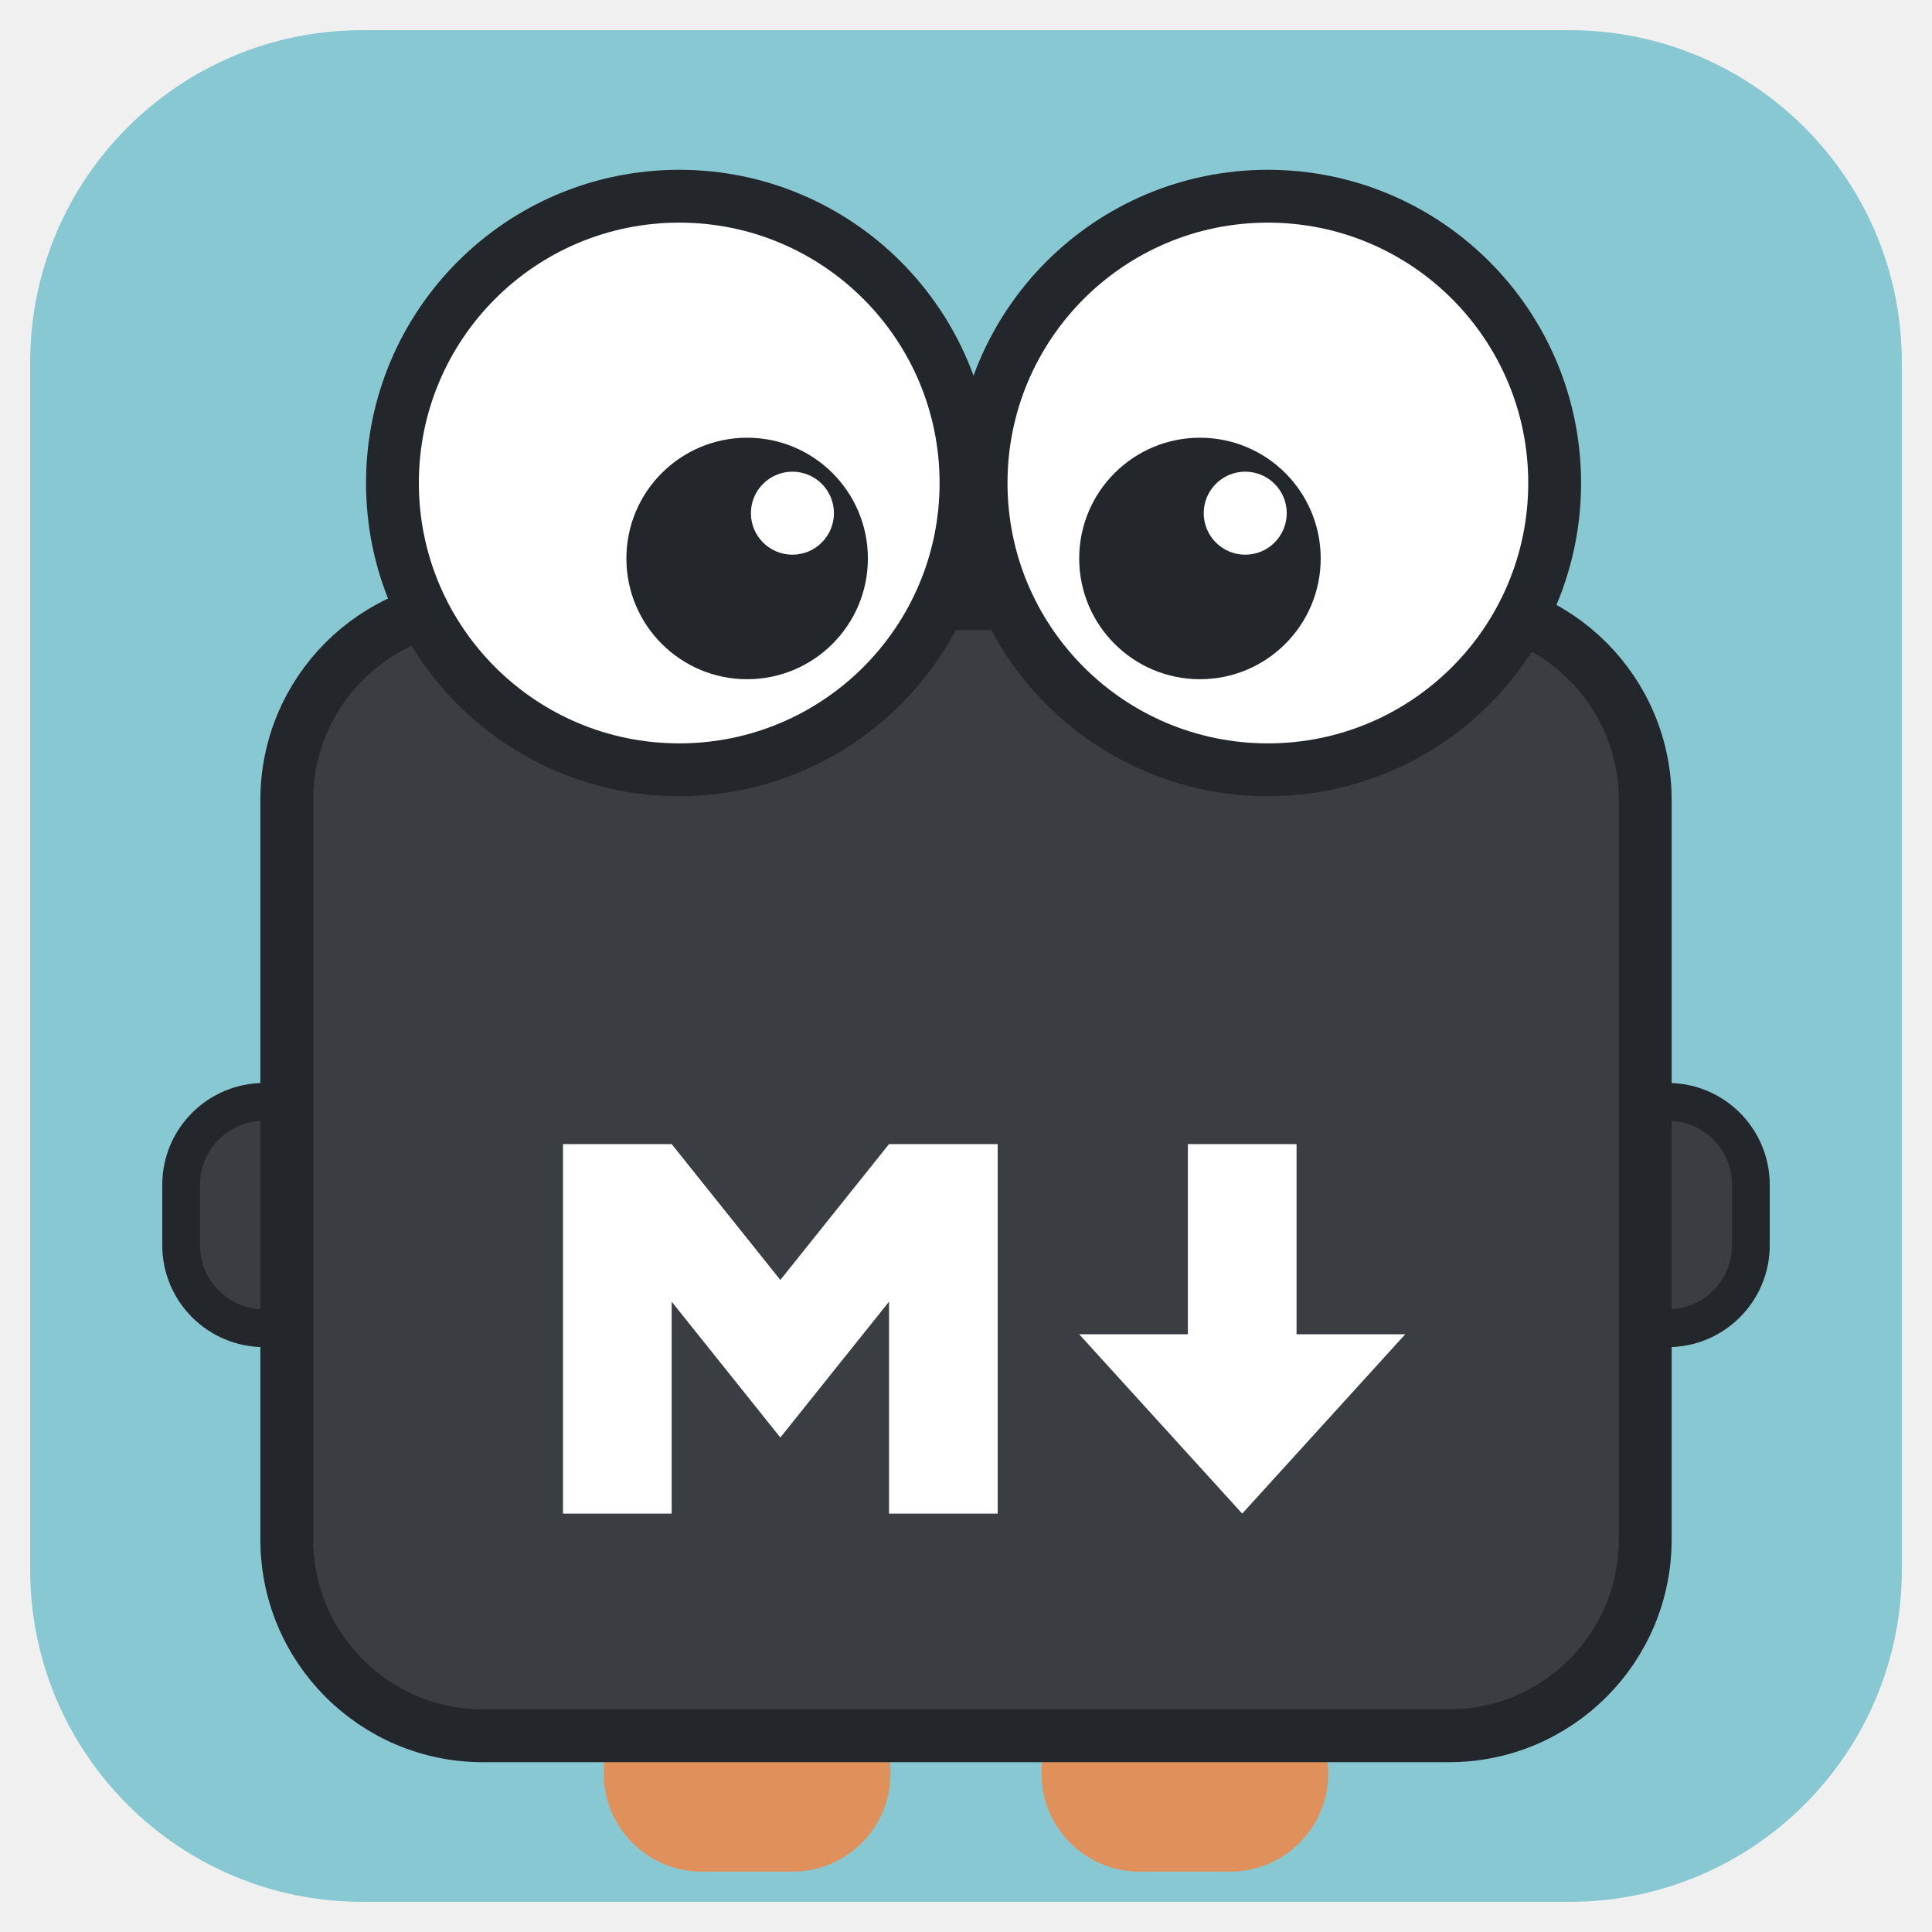
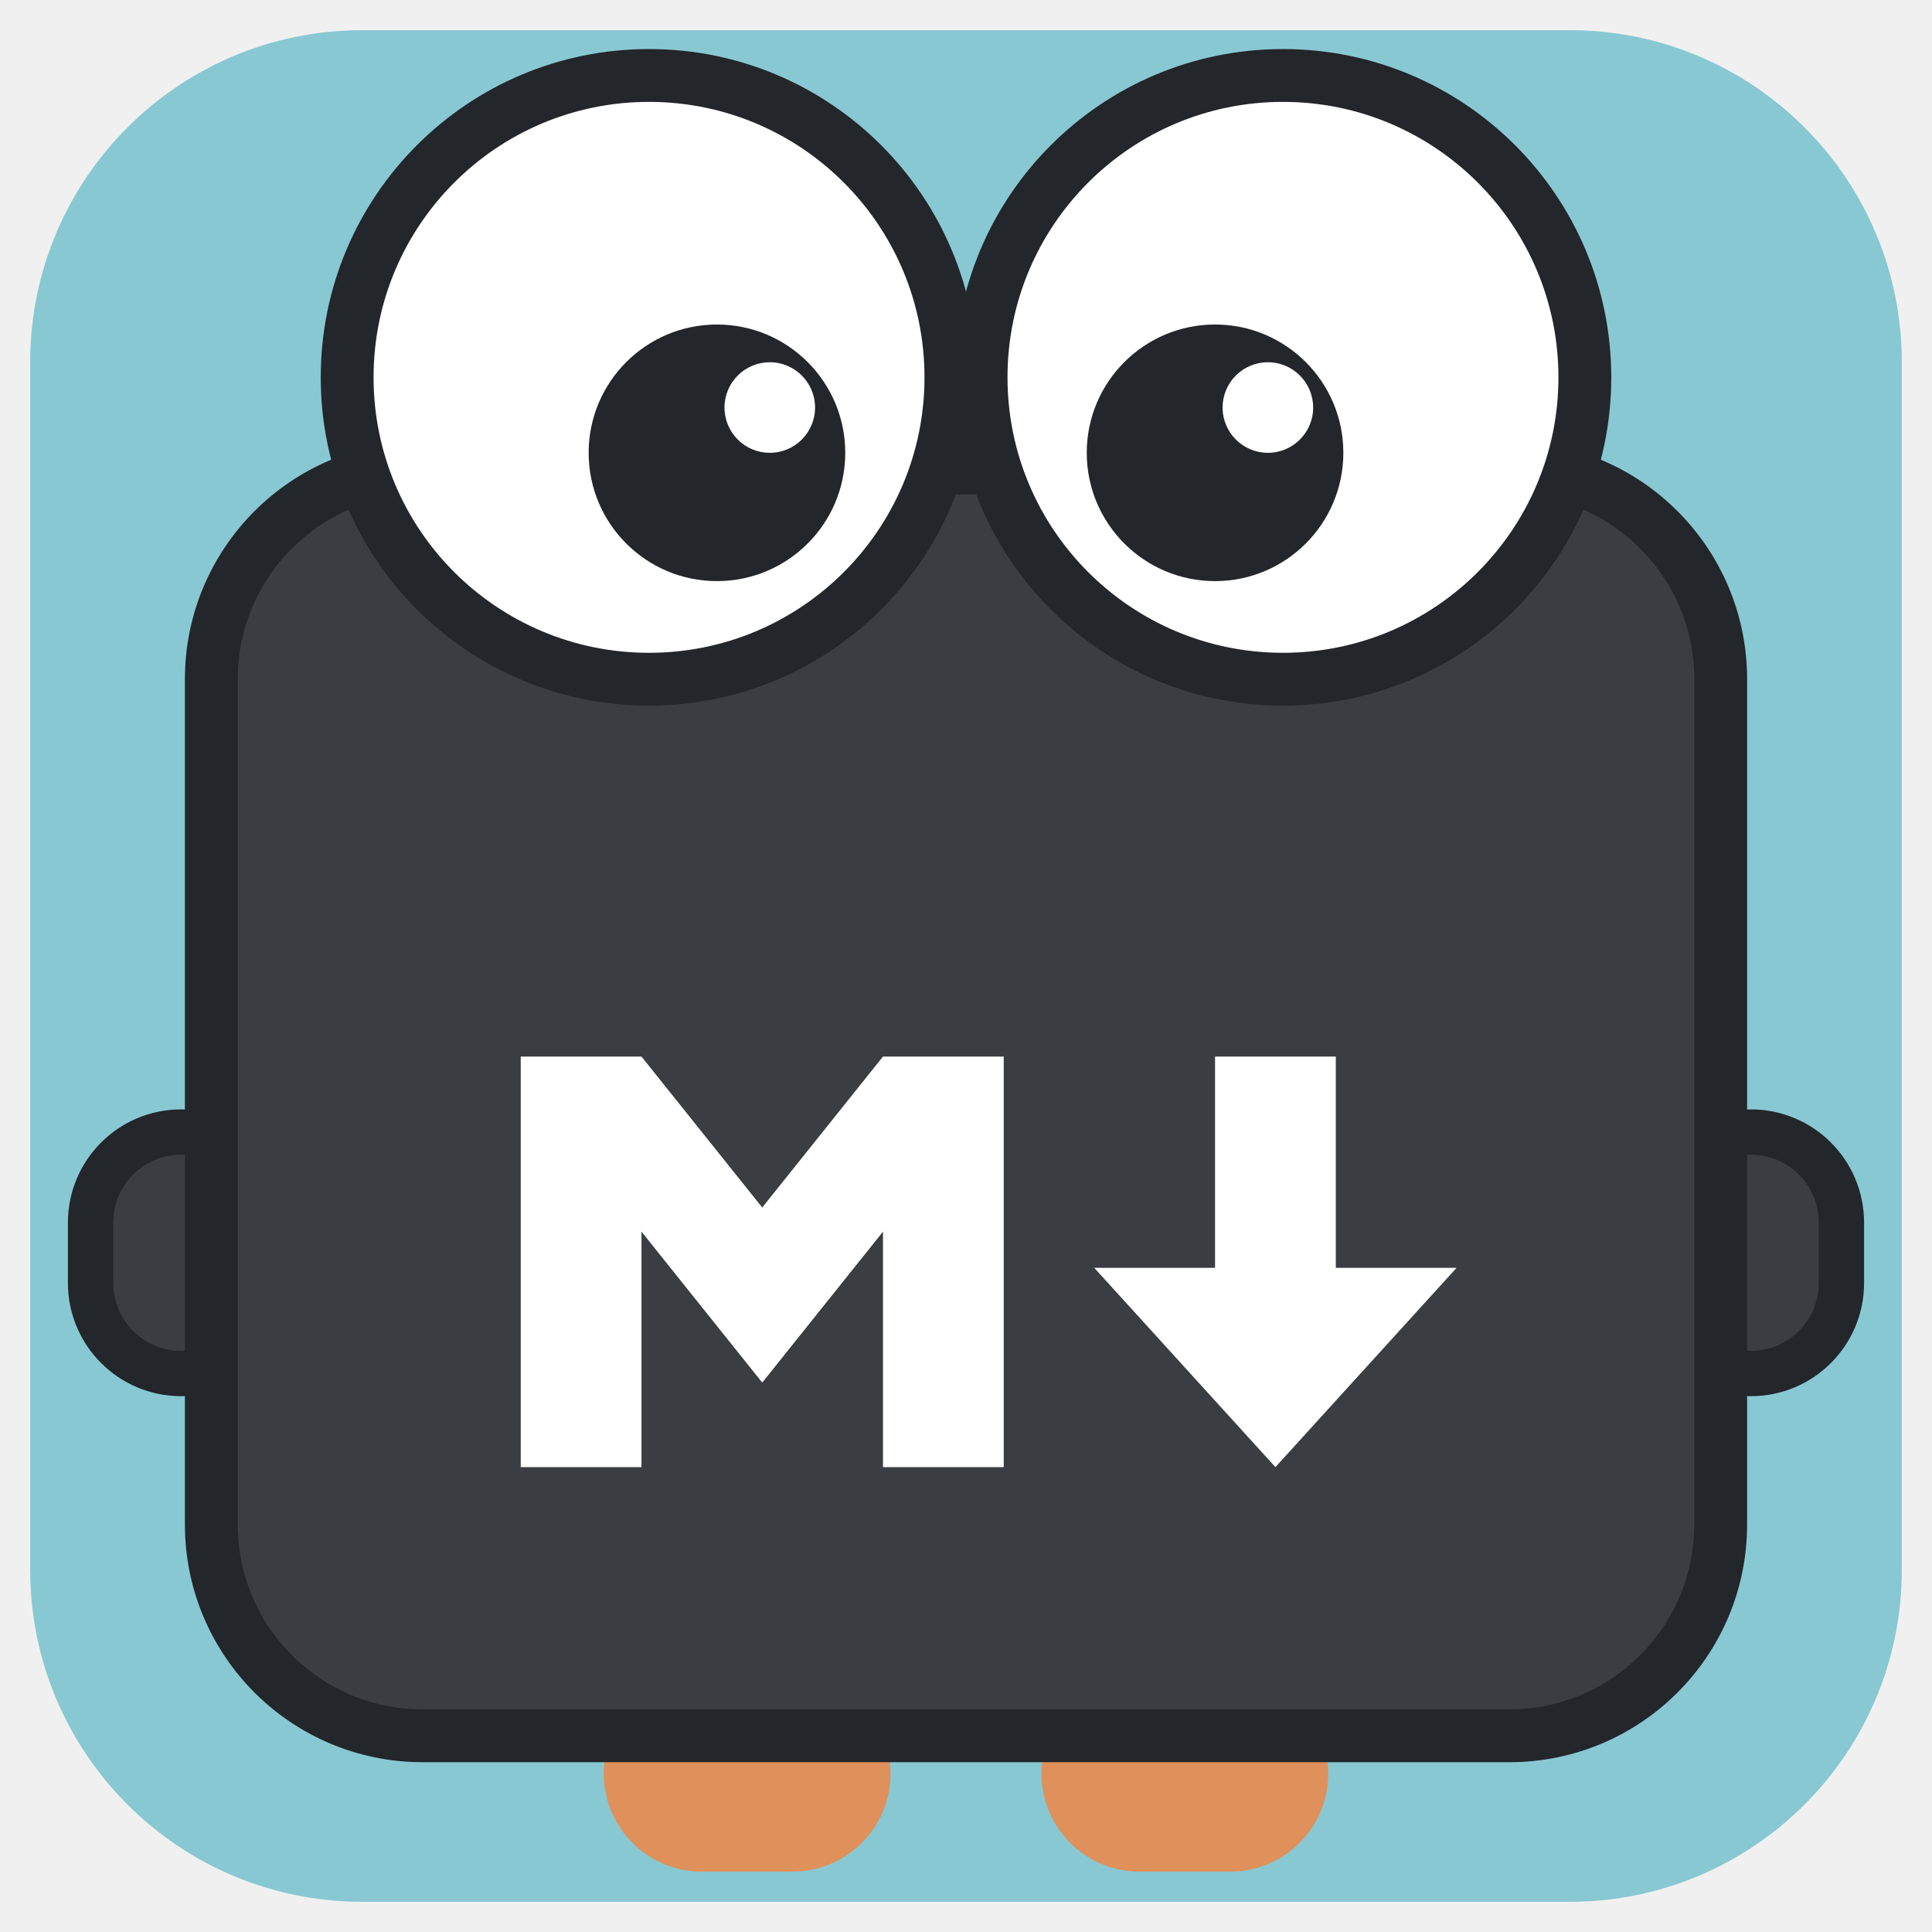
<svg xmlns="http://www.w3.org/2000/svg" viewBox="0 0 256 256">
  <rect x="4" y="4" width="248" height="248" rx="44" fill="#88c8d2" />
  <rect x="80" y="222" width="38" height="26" rx="13" fill="#e0905a" />
  <rect x="138" y="222" width="38" height="26" rx="13" fill="#e0905a" />
-   <rect x="24" y="146" width="22" height="30" rx="11" fill="#3a3d42" stroke="#23262b" stroke-width="5" />
-   <rect x="210" y="146" width="22" height="30" rx="11" fill="#3a3d42" stroke="#23262b" stroke-width="5" />
-   <rect x="38" y="80" width="180" height="150" rx="26" fill="#3a3d42" stroke="#23262b" stroke-width="7" />
-   <g transform="translate(53,130) scale(0.72)" fill="#ffffff">
+   <rect x="12" y="150" width="24" height="32" rx="12" fill="#3a3d42" stroke="#23262b" stroke-width="6" />
+   <rect x="220" y="150" width="24" height="32" rx="12" fill="#3a3d42" stroke="#23262b" stroke-width="6" />
+   <rect x="28" y="62" width="200" height="168" rx="28" fill="#3a3d42" stroke="#23262b" stroke-width="7" />
+   <g transform="translate(45,116) scale(0.8)" fill="#ffffff">
    <path d="M30 98V30h20l20 25 20-25h20v68H90V59L70 84 50 59v39zm125 0l-30-33h20V30h20v35h20z" />
  </g>
  <g>
-     <circle cx="90" cy="64" r="38" fill="#ffffff" stroke="#23262b" stroke-width="7" />
-     <circle cx="168" cy="64" r="38" fill="#ffffff" stroke="#23262b" stroke-width="7" />
-     <circle cx="99" cy="74" r="16" fill="#23262b" />
-     <circle cx="159" cy="74" r="16" fill="#23262b" />
-     <circle cx="105" cy="68" r="5.5" fill="#ffffff" />
-     <circle cx="165" cy="68" r="5.5" fill="#ffffff" />
+     <circle cx="86" cy="50" r="40" fill="#ffffff" stroke="#23262b" stroke-width="7" />
+     <circle cx="170" cy="50" r="40" fill="#ffffff" stroke="#23262b" stroke-width="7" />
+     <circle cx="95" cy="60" r="17" fill="#23262b" />
+     <circle cx="161" cy="60" r="17" fill="#23262b" />
+     <circle cx="102" cy="54" r="6" fill="#ffffff" />
+     <circle cx="168" cy="54" r="6" fill="#ffffff" />
  </g>
</svg>
